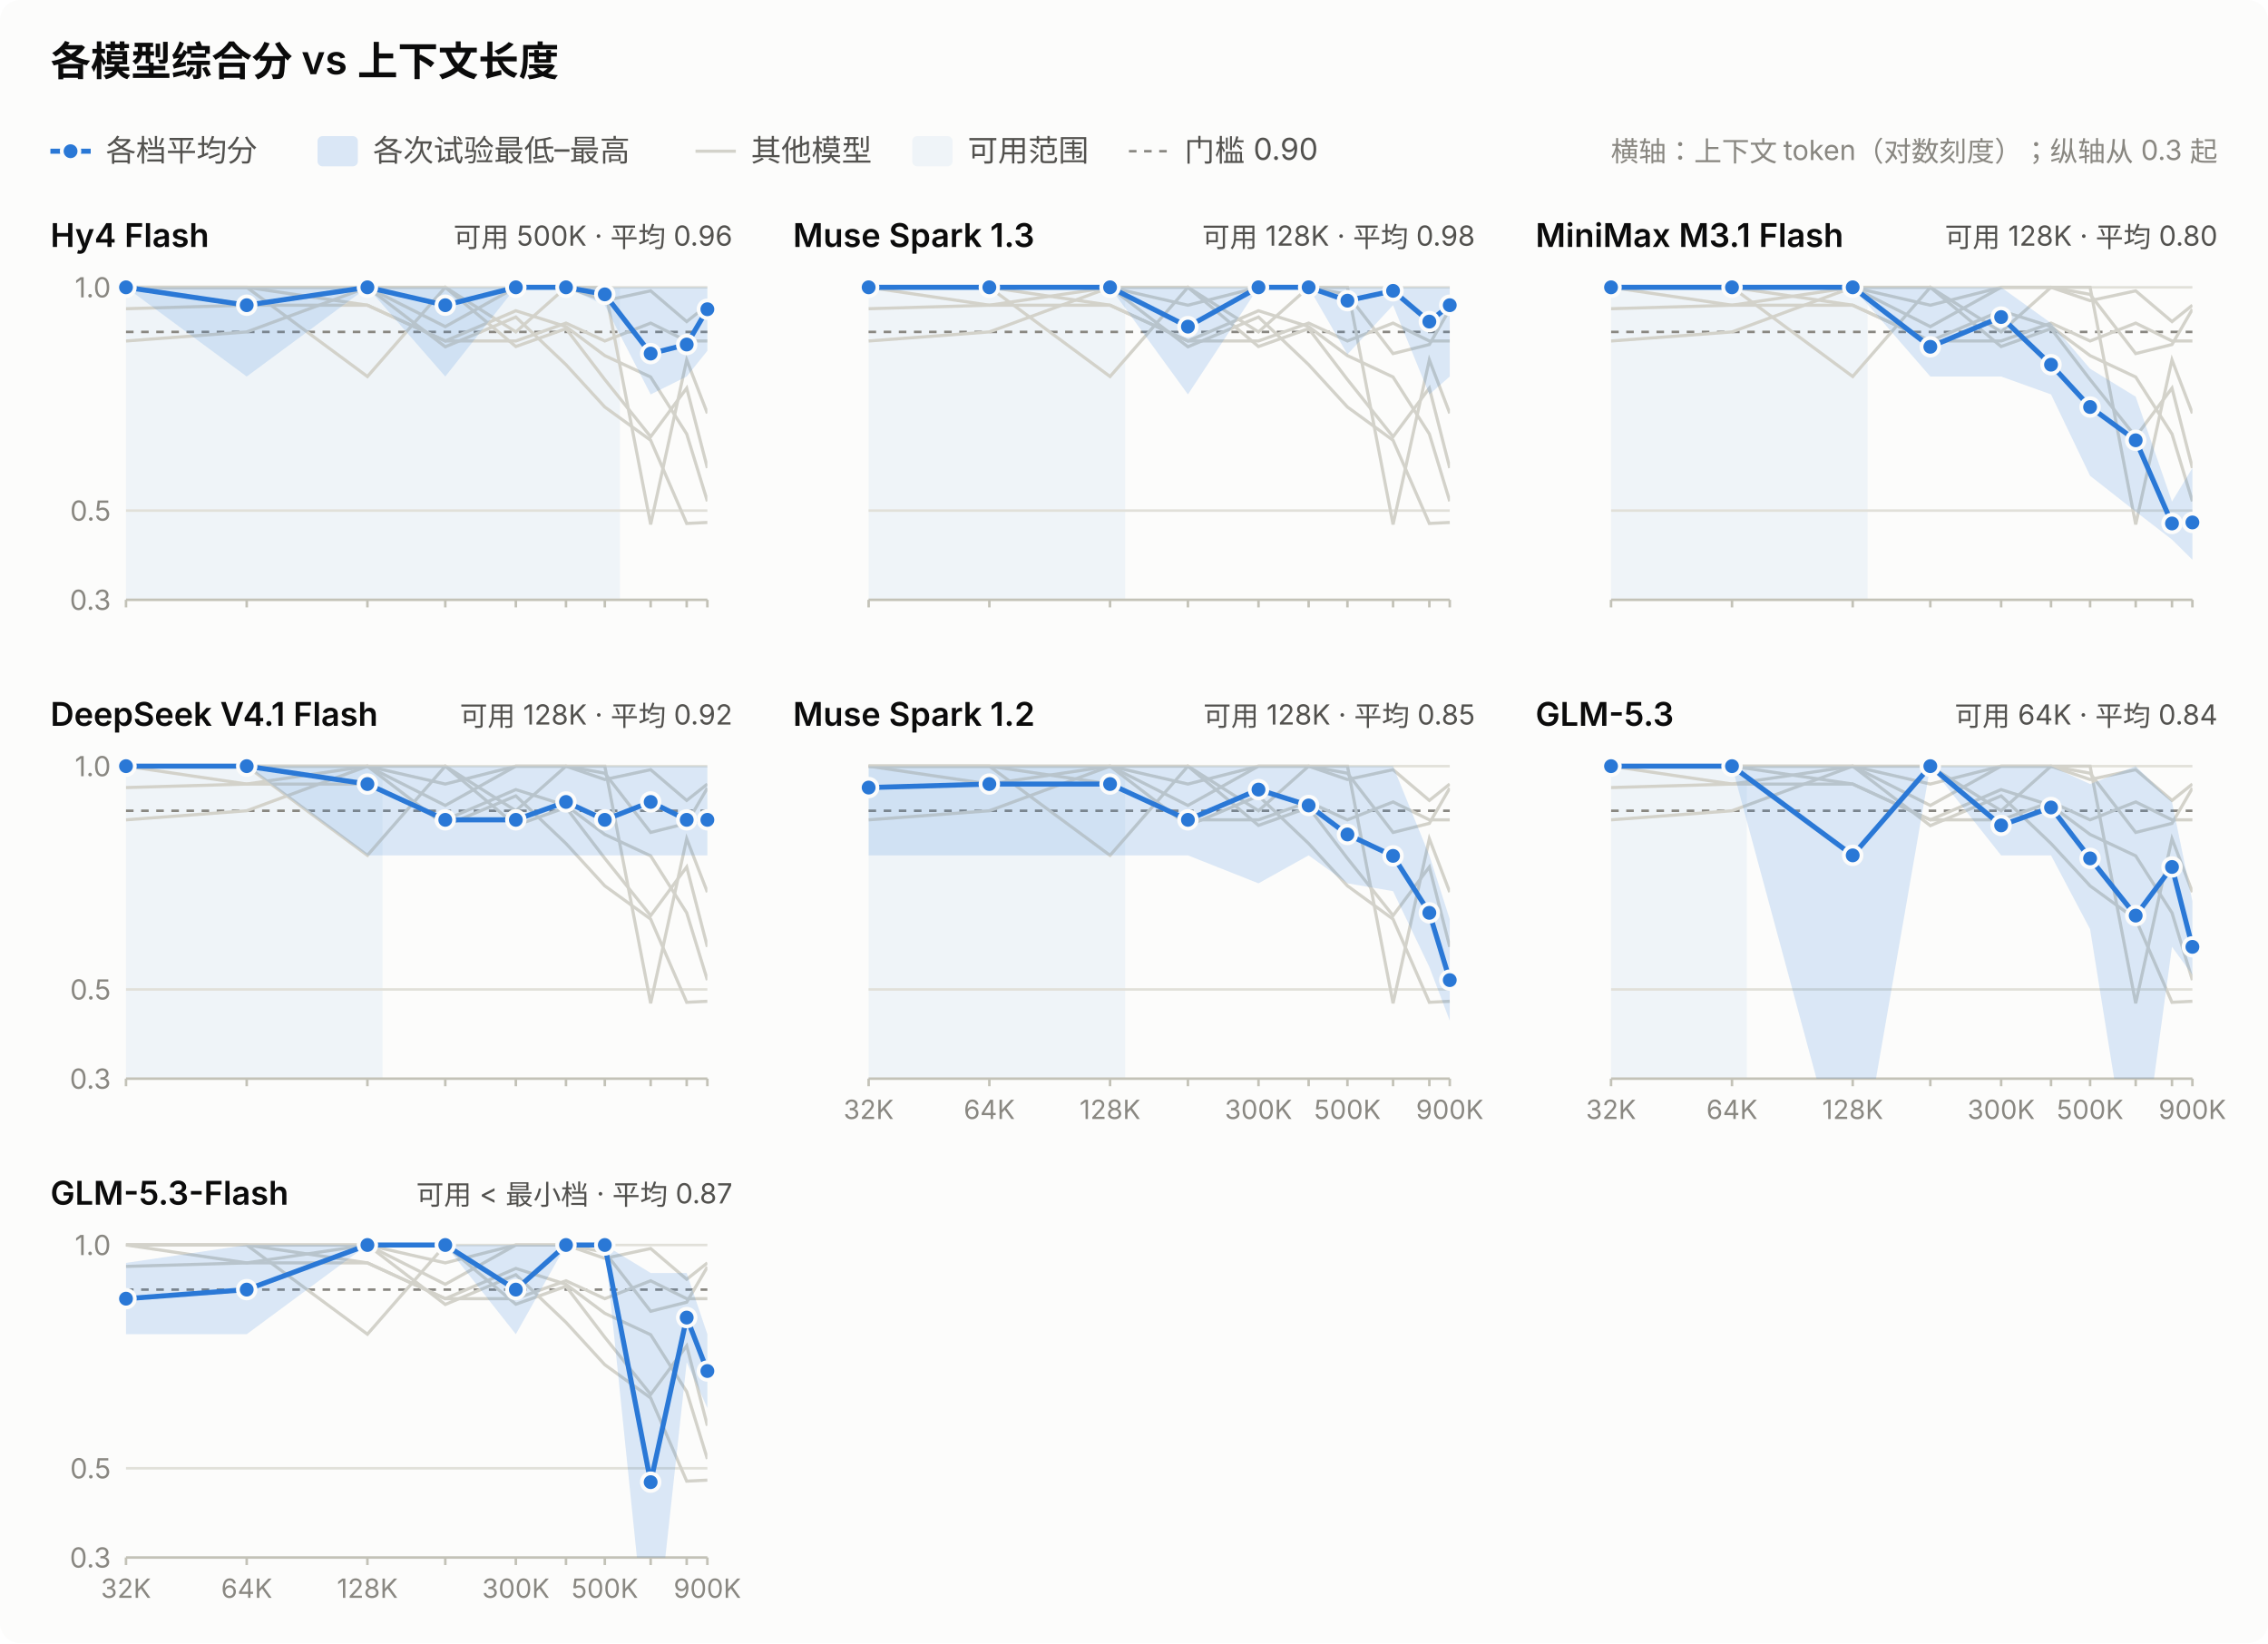
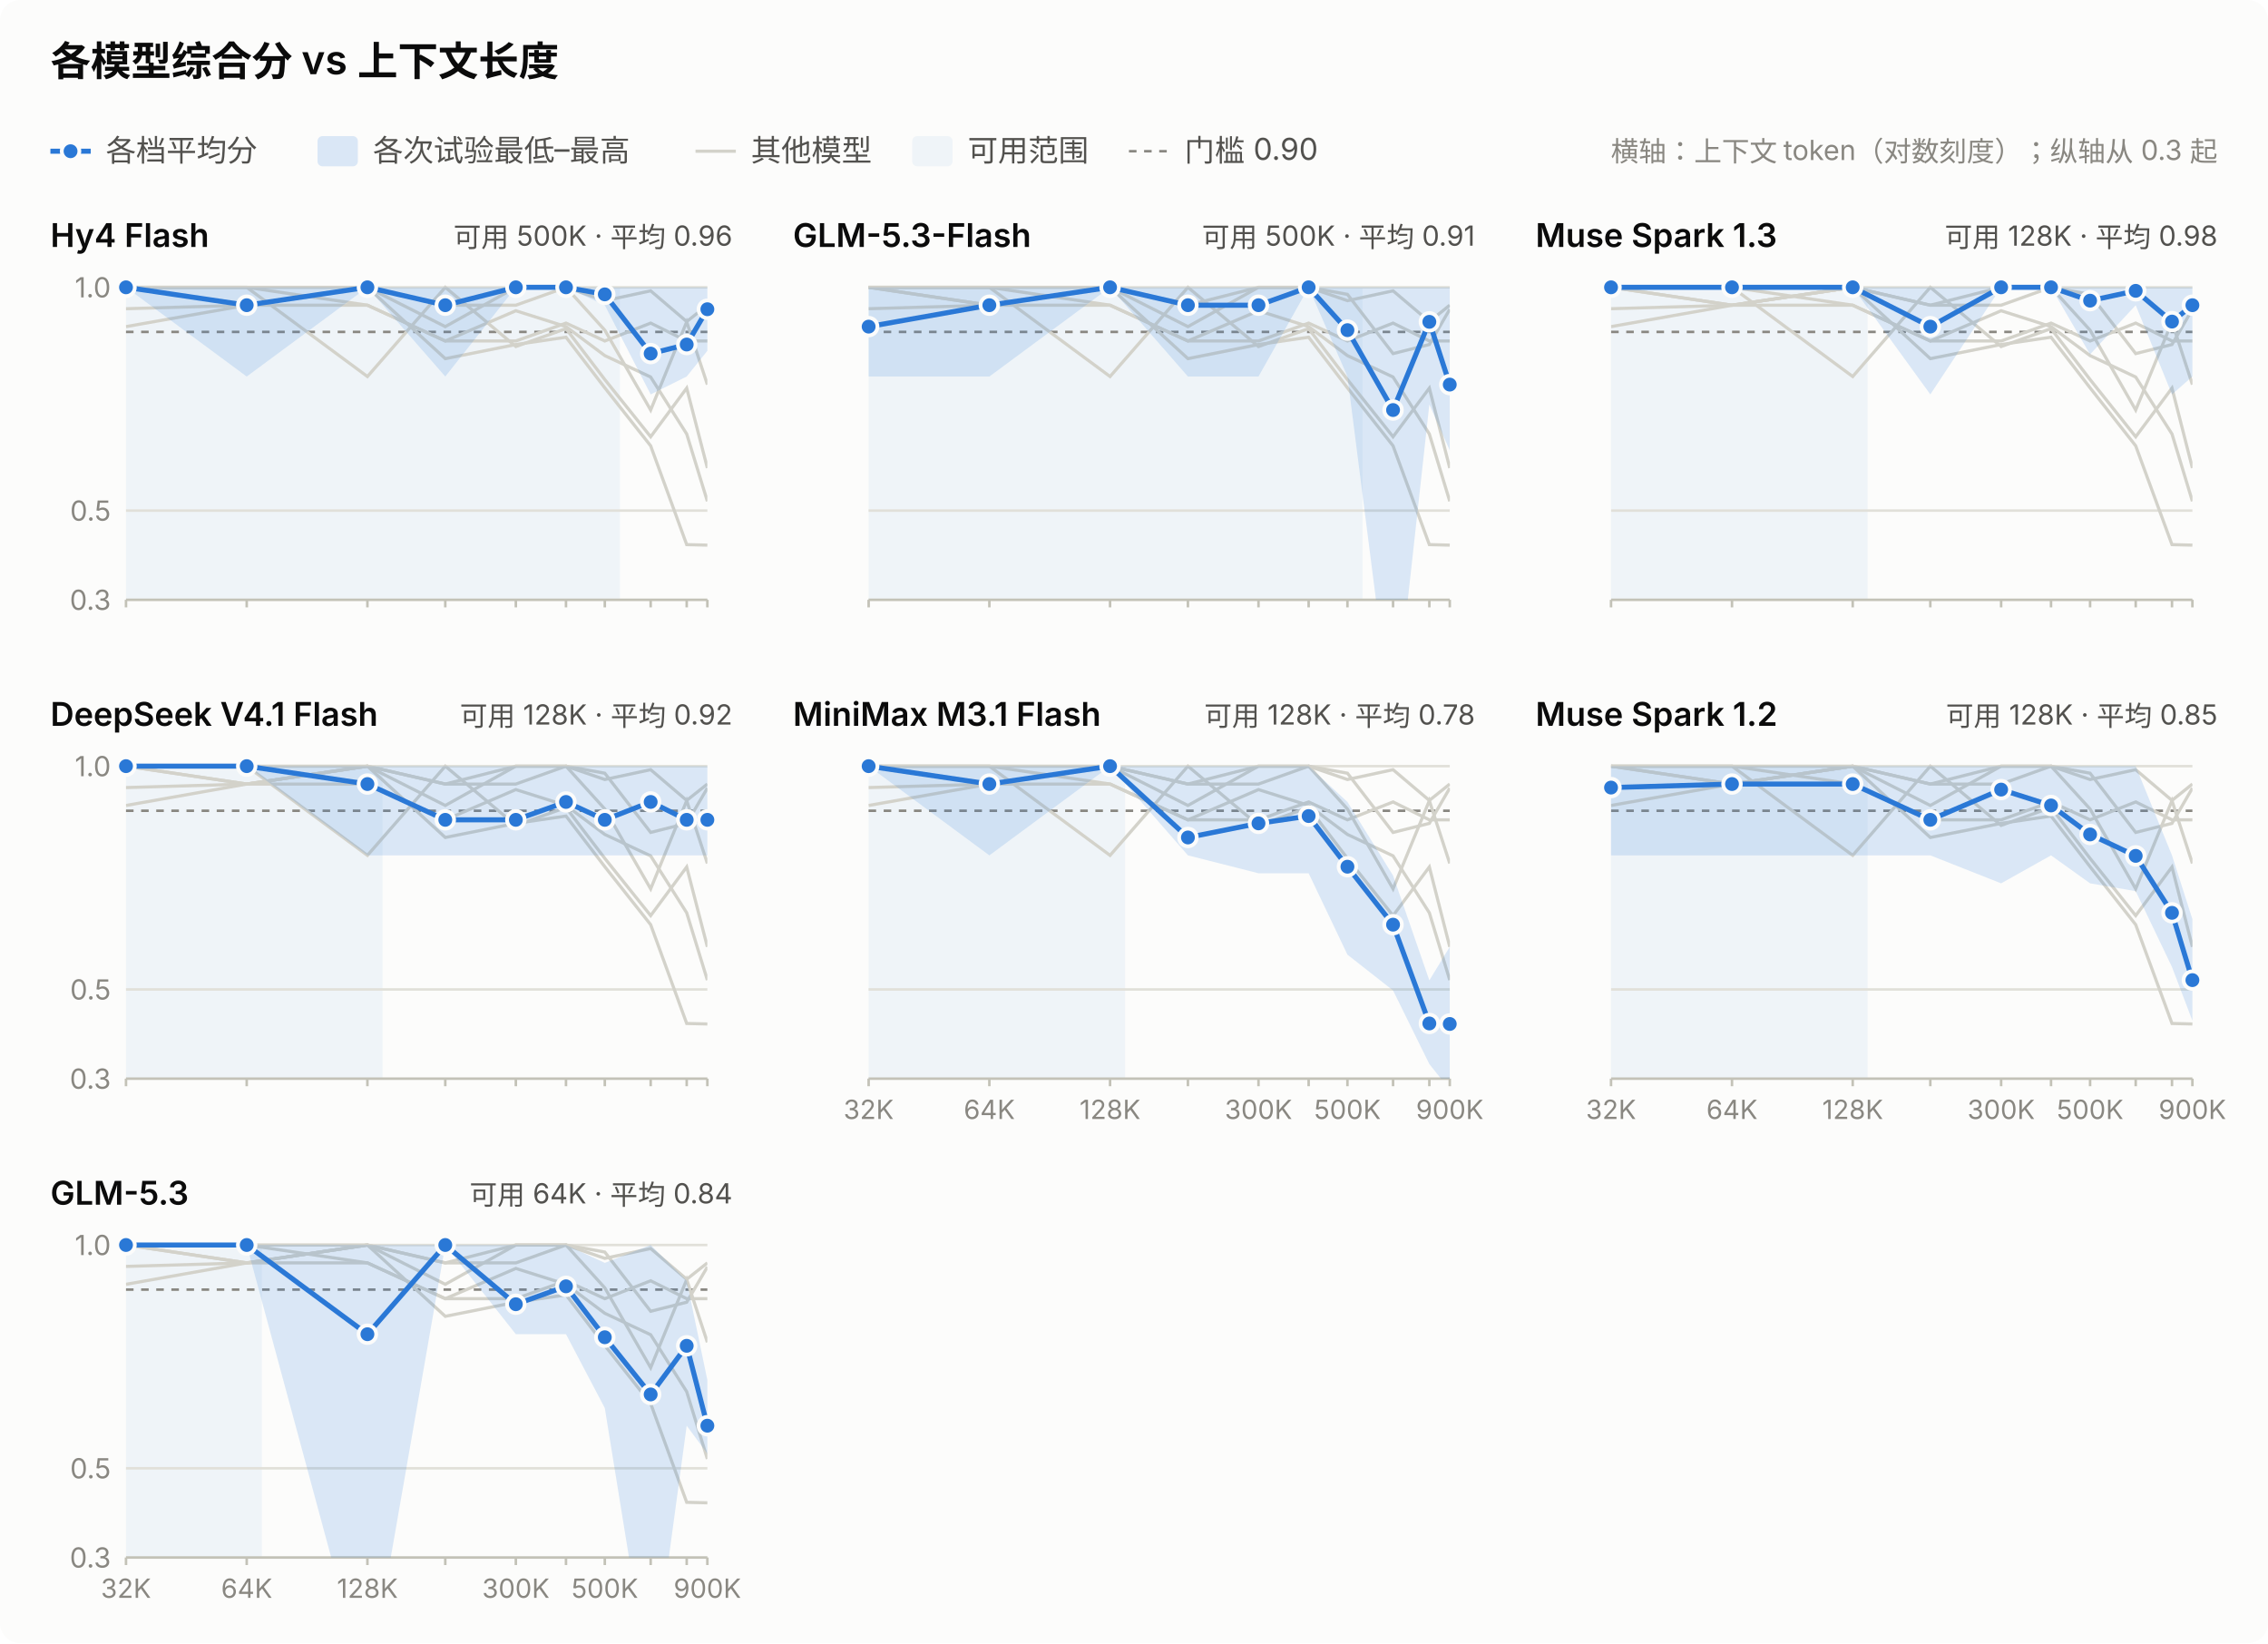
<svg xmlns="http://www.w3.org/2000/svg" viewBox="0 0 900 652" width="900" height="652" font-family="system-ui,-apple-system,'Segoe UI','PingFang SC','Microsoft YaHei',sans-serif">
  <style>.bg{fill:#fcfcfb}.grid{stroke:#e1e0d9;stroke-width:1}.axis{stroke:#c3c2b7;stroke-width:1}.ctx{stroke:#d3d2ca;stroke-width:1.25;fill:none}.acc{stroke:#2a78d6}.accf{fill:#2a78d6}.band{fill:#2a78d6;fill-opacity:.16}.zone{fill:#2a78d6;fill-opacity:.06}.thr{stroke:#898781;stroke-width:1;stroke-dasharray:3 3}.ring{stroke:#fcfcfb}.t1{fill:#0b0b0b}.t2{fill:#52514e}.t3{fill:#898781}@media (prefers-color-scheme:dark){.bg{fill:#1a1a19}.grid{stroke:#2c2c2a}.axis{stroke:#383835}.ctx{stroke:#45453f}.acc{stroke:#3987e5}.accf{fill:#3987e5}.band{fill:#3987e5;fill-opacity:.22}.zone{fill:#3987e5;fill-opacity:.09}.ring{stroke:#1a1a19}.t1{fill:#f0efec}.t2{fill:#c3c2b7}}</style>
  <rect class="bg" width="900" height="652" rx="8" />
  <text class="t1" x="20" y="30" font-size="16" font-weight="600">各模型综合分 vs 上下文长度</text>
  <line class="acc" x1="20" y1="60" x2="36" y2="60" stroke-width="2" />
  <circle class="accf ring" cx="28" cy="60" r="3.5" stroke-width="1.5" />
  <text class="t2" x="42" y="64" font-size="12">各档平均分</text>
  <rect class="band" x="126" y="54" width="16" height="12" rx="2" />
  <text class="t2" x="148" y="64" font-size="12">各次试验最低–最高</text>
  <line class="ctx" x1="276" y1="60" x2="292" y2="60" />
  <text class="t2" x="298" y="64" font-size="12">其他模型</text>
  <rect class="zone" x="362" y="54" width="16" height="12" rx="2" />
  <text class="t2" x="384" y="64" font-size="12">可用范围</text>
  <line class="thr" x1="448" y1="60" x2="464" y2="60" />
  <text class="t2" x="470" y="64" font-size="12">门槛 0.90</text>
  <text class="t3" x="880" y="64" font-size="11" text-anchor="end">横轴：上下文 token（对数刻度）；纵轴从 0.3 起</text>
  <clipPath id="cp0">
    <rect x="50.0" y="109.0" width="230.7" height="129" />
  </clipPath>
  <text class="t1" x="20.0" y="98" font-size="13" font-weight="600">Hy4 Flash</text>
  <text class="t2" x="290.667" y="98" font-size="11" text-anchor="end">可用 500K · 平均 0.96</text>
  <rect class="zone" x="50.0" y="114.0" width="196.0" height="124" />
  <line class="axis" x1="50.0" y1="238.0" x2="280.7" y2="238.0" />
  <text class="t3" x="44.0" y="242.0" font-size="11" text-anchor="end">0.3</text>
  <line class="grid" x1="50.0" y1="202.6" x2="280.7" y2="202.6" />
  <text class="t3" x="44.0" y="206.6" font-size="11" text-anchor="end">0.5</text>
  <line class="grid" x1="50.0" y1="114.0" x2="280.7" y2="114.0" />
  <text class="t3" x="44.0" y="118.0" font-size="11" text-anchor="end">1.0</text>
  <line class="thr" x1="50.0" y1="131.7" x2="280.7" y2="131.7" />
  <line class="axis" x1="50.0" y1="238.0" x2="50.0" y2="241.0" />
  <line class="axis" x1="97.9" y1="238.0" x2="97.9" y2="241.0" />
  <line class="axis" x1="145.8" y1="238.0" x2="145.8" y2="241.0" />
  <line class="axis" x1="176.7" y1="238.0" x2="176.7" y2="241.0" />
  <line class="axis" x1="204.7" y1="238.0" x2="204.7" y2="241.0" />
  <line class="axis" x1="224.6" y1="238.0" x2="224.6" y2="241.0" />
  <line class="axis" x1="240.0" y1="238.0" x2="240.0" y2="241.0" />
  <line class="axis" x1="258.2" y1="238.0" x2="258.2" y2="241.0" />
  <line class="axis" x1="272.5" y1="238.0" x2="272.5" y2="241.0" />
  <line class="axis" x1="280.7" y1="238.0" x2="280.7" y2="241.0" />
+   <polyline class="ctx" clip-path="url(#cp0)" points="50.0,129.6 97.9,121.1 145.8,114.0 176.7,121.1 204.7,121.1 224.6,114.0 240.0,131.0 258.2,162.7 272.5,127.7 280.7,152.6" />
  <polyline class="ctx" clip-path="url(#cp0)" points="50.0,114.0 97.9,114.0 145.8,114.0 176.7,129.6 204.7,114.0 224.6,114.0 240.0,119.3 258.2,115.4 272.5,127.6 280.7,121.1" />
-   <polyline class="ctx" clip-path="url(#cp0)" points="50.0,114.0 97.9,114.0 145.8,114.0 176.7,137.6 204.7,125.8 224.6,144.7 240.0,161.5 258.2,174.7 272.5,207.7 280.7,207.3" />
  <polyline class="ctx" clip-path="url(#cp0)" points="50.0,114.0 97.9,114.0 145.8,121.1 176.7,135.3 204.7,135.3 224.6,128.2 240.0,135.3 258.2,128.2 272.5,135.3 280.7,135.3" />
+   <polyline class="ctx" clip-path="url(#cp0)" points="50.0,114.0 97.9,121.1 145.8,114.0 176.7,142.3 204.7,136.7 224.6,133.8 240.0,153.9 258.2,176.9 272.5,216.1 280.7,216.3" />
  <polyline class="ctx" clip-path="url(#cp0)" points="50.0,122.5 97.9,121.1 145.8,121.1 176.7,135.3 204.7,123.3 224.6,129.6 240.0,141.1 258.2,149.6 272.5,172.2 280.7,198.9" />
  <polyline class="ctx" clip-path="url(#cp0)" points="50.0,114.0 97.9,114.0 145.8,149.4 176.7,114.0 204.7,137.5 224.6,130.4 240.0,150.6 258.2,173.3 272.5,154.0 280.7,185.7" />
-   <polyline class="ctx" clip-path="url(#cp0)" points="50.0,135.3 97.9,131.7 145.8,114.0 176.7,114.0 204.7,131.7 224.6,114.0 240.0,114.0 258.2,208.1 272.5,142.8 280.7,164.0" />
  <polygon class="band" clip-path="url(#cp0)" points="50.0,114.0 97.9,114.0 145.8,114.0 176.7,114.0 204.7,114.0 224.6,114.0 240.0,114.0 258.2,114.0 272.5,114.0 280.7,114.0 280.7,139.2 272.5,149.4 258.2,156.5 240.0,121.1 224.6,114.0 204.7,114.0 176.7,149.4 145.8,114.0 97.9,149.4 50.0,114.0" />
  <polyline class="acc" fill="none" stroke-width="2" stroke-linejoin="round" points="50.0,114.0 97.9,121.1 145.8,114.0 176.7,121.1 204.7,114.0 224.6,114.0 240.0,116.8 258.2,140.3 272.5,136.7 280.7,122.7" />
  <circle class="accf ring" cx="50.0" cy="114.0" r="3.5" stroke-width="1.5" />
  <circle class="accf ring" cx="97.9" cy="121.1" r="3.5" stroke-width="1.5" />
  <circle class="accf ring" cx="145.8" cy="114.0" r="3.5" stroke-width="1.5" />
  <circle class="accf ring" cx="176.7" cy="121.1" r="3.5" stroke-width="1.5" />
  <circle class="accf ring" cx="204.7" cy="114.0" r="3.5" stroke-width="1.5" />
  <circle class="accf ring" cx="224.6" cy="114.0" r="3.5" stroke-width="1.5" />
  <circle class="accf ring" cx="240.0" cy="116.8" r="3.5" stroke-width="1.5" />
  <circle class="accf ring" cx="258.2" cy="140.3" r="3.5" stroke-width="1.5" />
  <circle class="accf ring" cx="272.5" cy="136.7" r="3.5" stroke-width="1.5" />
  <circle class="accf ring" cx="280.7" cy="122.7" r="3.5" stroke-width="1.5" />
  <clipPath id="cp1">
    <rect x="344.667" y="109.0" width="230.7" height="129" />
  </clipPath>
-   <text class="t1" x="314.667" y="98" font-size="13" font-weight="600">Muse Spark 1.3</text>
-   <text class="t2" x="585.333" y="98" font-size="11" text-anchor="end">可用 128K · 平均 0.98</text>
-   <rect class="zone" x="344.7" y="114.0" width="101.8" height="124" />
+   <text class="t1" x="314.667" y="98" font-size="13" font-weight="600">GLM-5.3-Flash</text>
+   <text class="t2" x="585.333" y="98" font-size="11" text-anchor="end">可用 500K · 平均 0.91</text>
+   <rect class="zone" x="344.7" y="114.0" width="196.0" height="124" />
  <line class="axis" x1="344.667" y1="238.0" x2="575.3" y2="238.0" />
  <line class="grid" x1="344.667" y1="202.6" x2="575.3" y2="202.6" />
  <line class="grid" x1="344.667" y1="114.0" x2="575.3" y2="114.0" />
  <line class="thr" x1="344.667" y1="131.7" x2="575.3" y2="131.7" />
  <line class="axis" x1="344.7" y1="238.0" x2="344.7" y2="241.0" />
  <line class="axis" x1="392.6" y1="238.0" x2="392.6" y2="241.0" />
  <line class="axis" x1="440.5" y1="238.0" x2="440.5" y2="241.0" />
  <line class="axis" x1="471.4" y1="238.0" x2="471.4" y2="241.0" />
  <line class="axis" x1="499.4" y1="238.0" x2="499.4" y2="241.0" />
  <line class="axis" x1="519.3" y1="238.0" x2="519.3" y2="241.0" />
  <line class="axis" x1="534.7" y1="238.0" x2="534.7" y2="241.0" />
  <line class="axis" x1="552.8" y1="238.0" x2="552.8" y2="241.0" />
  <line class="axis" x1="567.2" y1="238.0" x2="567.2" y2="241.0" />
  <line class="axis" x1="575.3" y1="238.0" x2="575.3" y2="241.0" />
  <polyline class="ctx" clip-path="url(#cp1)" points="344.7,114.0 392.6,121.1 440.5,114.0 471.4,121.1 499.4,114.0 519.3,114.0 534.7,116.8 552.8,140.3 567.2,136.7 575.3,122.7" />
-   <polyline class="ctx" clip-path="url(#cp1)" points="344.7,114.0 392.6,114.0 440.5,114.0 471.4,137.6 499.4,125.8 519.3,144.7 534.7,161.5 552.8,174.7 567.2,207.7 575.3,207.3" />
+   <polyline class="ctx" clip-path="url(#cp1)" points="344.7,114.0 392.6,114.0 440.5,114.0 471.4,129.6 499.4,114.0 519.3,114.0 534.7,119.3 552.8,115.4 567.2,127.6 575.3,121.1" />
  <polyline class="ctx" clip-path="url(#cp1)" points="344.7,114.0 392.6,114.0 440.5,121.1 471.4,135.3 499.4,135.3 519.3,128.2 534.7,135.3 552.8,128.2 567.2,135.3 575.3,135.3" />
+   <polyline class="ctx" clip-path="url(#cp1)" points="344.7,114.0 392.6,121.1 440.5,114.0 471.4,142.3 499.4,136.7 519.3,133.8 534.7,153.9 552.8,176.9 567.2,216.1 575.3,216.3" />
  <polyline class="ctx" clip-path="url(#cp1)" points="344.7,122.5 392.6,121.1 440.5,121.1 471.4,135.3 499.4,123.3 519.3,129.6 534.7,141.1 552.8,149.6 567.2,172.2 575.3,198.9" />
  <polyline class="ctx" clip-path="url(#cp1)" points="344.7,114.0 392.6,114.0 440.5,149.4 471.4,114.0 499.4,137.5 519.3,130.4 534.7,150.6 552.8,173.3 567.2,154.0 575.3,185.7" />
-   <polyline class="ctx" clip-path="url(#cp1)" points="344.7,135.3 392.6,131.7 440.5,114.0 471.4,114.0 499.4,131.7 519.3,114.0 534.7,114.0 552.8,208.1 567.2,142.8 575.3,164.0" />
-   <polygon class="band" clip-path="url(#cp1)" points="344.7,114.0 392.6,114.0 440.5,114.0 471.4,114.0 499.4,114.0 519.3,114.0 534.7,114.0 552.8,114.0 567.2,114.0 575.3,114.0 575.3,149.4 567.2,156.5 552.8,121.1 534.7,140.6 519.3,114.0 499.4,114.0 471.4,156.5 440.5,114.0 392.6,114.0 344.7,114.0" />
-   <polyline class="acc" fill="none" stroke-width="2" stroke-linejoin="round" points="344.7,114.0 392.6,114.0 440.5,114.0 471.4,129.6 499.4,114.0 519.3,114.0 534.7,119.3 552.8,115.4 567.2,127.6 575.3,121.1" />
-   <circle class="accf ring" cx="344.7" cy="114.0" r="3.5" stroke-width="1.5" />
-   <circle class="accf ring" cx="392.6" cy="114.0" r="3.5" stroke-width="1.5" />
+   <polygon class="band" clip-path="url(#cp1)" points="344.7,114.0 392.6,114.0 440.5,114.0 471.4,114.0 499.4,114.0 519.3,114.0 534.7,114.0 552.8,114.0 567.2,114.0 575.3,114.0 575.3,178.7 567.2,160.5 552.8,291.1 534.7,149.4 519.3,114.0 499.4,149.4 471.4,149.4 440.5,114.0 392.6,149.4 344.7,149.4" />
+   <polyline class="acc" fill="none" stroke-width="2" stroke-linejoin="round" points="344.7,129.6 392.6,121.1 440.5,114.0 471.4,121.1 499.4,121.1 519.3,114.0 534.7,131.0 552.8,162.7 567.2,127.7 575.3,152.6" />
+   <circle class="accf ring" cx="344.7" cy="129.6" r="3.5" stroke-width="1.5" />
+   <circle class="accf ring" cx="392.6" cy="121.1" r="3.5" stroke-width="1.5" />
  <circle class="accf ring" cx="440.5" cy="114.0" r="3.5" stroke-width="1.5" />
-   <circle class="accf ring" cx="471.4" cy="129.6" r="3.5" stroke-width="1.5" />
-   <circle class="accf ring" cx="499.4" cy="114.0" r="3.5" stroke-width="1.5" />
+   <circle class="accf ring" cx="471.4" cy="121.1" r="3.5" stroke-width="1.5" />
+   <circle class="accf ring" cx="499.4" cy="121.1" r="3.5" stroke-width="1.5" />
  <circle class="accf ring" cx="519.3" cy="114.0" r="3.5" stroke-width="1.5" />
-   <circle class="accf ring" cx="534.7" cy="119.3" r="3.5" stroke-width="1.5" />
-   <circle class="accf ring" cx="552.8" cy="115.4" r="3.5" stroke-width="1.5" />
-   <circle class="accf ring" cx="567.2" cy="127.6" r="3.5" stroke-width="1.5" />
-   <circle class="accf ring" cx="575.3" cy="121.1" r="3.5" stroke-width="1.5" />
+   <circle class="accf ring" cx="534.7" cy="131.0" r="3.5" stroke-width="1.5" />
+   <circle class="accf ring" cx="552.8" cy="162.7" r="3.5" stroke-width="1.5" />
+   <circle class="accf ring" cx="567.2" cy="127.7" r="3.5" stroke-width="1.5" />
+   <circle class="accf ring" cx="575.3" cy="152.6" r="3.5" stroke-width="1.5" />
  <clipPath id="cp2">
    <rect x="639.333" y="109.0" width="230.7" height="129" />
  </clipPath>
-   <text class="t1" x="609.333" y="98" font-size="13" font-weight="600">MiniMax M3.1 Flash</text>
-   <text class="t2" x="880.0" y="98" font-size="11" text-anchor="end">可用 128K · 平均 0.80</text>
+   <text class="t1" x="609.333" y="98" font-size="13" font-weight="600">Muse Spark 1.3</text>
+   <text class="t2" x="880.0" y="98" font-size="11" text-anchor="end">可用 128K · 平均 0.98</text>
  <rect class="zone" x="639.3" y="114.0" width="101.8" height="124" />
  <line class="axis" x1="639.333" y1="238.0" x2="870.0" y2="238.0" />
  <line class="grid" x1="639.333" y1="202.6" x2="870.0" y2="202.6" />
  <line class="grid" x1="639.333" y1="114.0" x2="870.0" y2="114.0" />
  <line class="thr" x1="639.333" y1="131.7" x2="870.0" y2="131.7" />
  <line class="axis" x1="639.3" y1="238.0" x2="639.3" y2="241.0" />
  <line class="axis" x1="687.3" y1="238.0" x2="687.3" y2="241.0" />
  <line class="axis" x1="735.2" y1="238.0" x2="735.2" y2="241.0" />
  <line class="axis" x1="766.0" y1="238.0" x2="766.0" y2="241.0" />
  <line class="axis" x1="794.1" y1="238.0" x2="794.1" y2="241.0" />
  <line class="axis" x1="813.9" y1="238.0" x2="813.9" y2="241.0" />
  <line class="axis" x1="829.4" y1="238.0" x2="829.4" y2="241.0" />
  <line class="axis" x1="847.5" y1="238.0" x2="847.5" y2="241.0" />
  <line class="axis" x1="861.9" y1="238.0" x2="861.9" y2="241.0" />
  <line class="axis" x1="870.0" y1="238.0" x2="870.0" y2="241.0" />
  <polyline class="ctx" clip-path="url(#cp2)" points="639.3,114.0 687.3,121.1 735.2,114.0 766.0,121.1 794.1,114.0 813.9,114.0 829.4,116.8 847.5,140.3 861.9,136.7 870.0,122.7" />
-   <polyline class="ctx" clip-path="url(#cp2)" points="639.3,114.0 687.3,114.0 735.2,114.0 766.0,129.6 794.1,114.0 813.9,114.0 829.4,119.3 847.5,115.4 861.9,127.6 870.0,121.1" />
+   <polyline class="ctx" clip-path="url(#cp2)" points="639.3,129.6 687.3,121.1 735.2,114.0 766.0,121.1 794.1,121.1 813.9,114.0 829.4,131.0 847.5,162.7 861.9,127.7 870.0,152.6" />
  <polyline class="ctx" clip-path="url(#cp2)" points="639.3,114.0 687.3,114.0 735.2,121.1 766.0,135.3 794.1,135.3 813.9,128.2 829.4,135.3 847.5,128.2 861.9,135.3 870.0,135.3" />
+   <polyline class="ctx" clip-path="url(#cp2)" points="639.3,114.0 687.3,121.1 735.2,114.0 766.0,142.3 794.1,136.7 813.9,133.8 829.4,153.9 847.5,176.9 861.9,216.1 870.0,216.3" />
  <polyline class="ctx" clip-path="url(#cp2)" points="639.3,122.5 687.3,121.1 735.2,121.1 766.0,135.3 794.1,123.3 813.9,129.6 829.4,141.1 847.5,149.6 861.9,172.2 870.0,198.9" />
  <polyline class="ctx" clip-path="url(#cp2)" points="639.3,114.0 687.3,114.0 735.2,149.4 766.0,114.0 794.1,137.5 813.9,130.4 829.4,150.6 847.5,173.3 861.9,154.0 870.0,185.7" />
-   <polyline class="ctx" clip-path="url(#cp2)" points="639.3,135.3 687.3,131.7 735.2,114.0 766.0,114.0 794.1,131.7 813.9,114.0 829.4,114.0 847.5,208.1 861.9,142.8 870.0,164.0" />
-   <polygon class="band" clip-path="url(#cp2)" points="639.3,114.0 687.3,114.0 735.2,114.0 766.0,114.0 794.1,114.0 813.9,128.2 829.4,146.3 847.5,157.4 861.9,199.0 870.0,185.7 870.0,222.1 861.9,214.1 847.5,203.0 829.4,188.8 813.9,156.5 794.1,149.4 766.0,149.4 735.2,114.0 687.3,114.0 639.3,114.0" />
-   <polyline class="acc" fill="none" stroke-width="2" stroke-linejoin="round" points="639.3,114.0 687.3,114.0 735.2,114.0 766.0,137.6 794.1,125.8 813.9,144.7 829.4,161.5 847.5,174.7 861.9,207.7 870.0,207.3" />
+   <polygon class="band" clip-path="url(#cp2)" points="639.3,114.0 687.3,114.0 735.2,114.0 766.0,114.0 794.1,114.0 813.9,114.0 829.4,114.0 847.5,114.0 861.9,114.0 870.0,114.0 870.0,149.4 861.9,156.5 847.5,121.1 829.4,140.6 813.9,114.0 794.1,114.0 766.0,156.5 735.2,114.0 687.3,114.0 639.3,114.0" />
+   <polyline class="acc" fill="none" stroke-width="2" stroke-linejoin="round" points="639.3,114.0 687.3,114.0 735.2,114.0 766.0,129.6 794.1,114.0 813.9,114.0 829.4,119.3 847.5,115.4 861.9,127.6 870.0,121.1" />
  <circle class="accf ring" cx="639.3" cy="114.0" r="3.5" stroke-width="1.5" />
  <circle class="accf ring" cx="687.3" cy="114.0" r="3.5" stroke-width="1.5" />
  <circle class="accf ring" cx="735.2" cy="114.0" r="3.5" stroke-width="1.5" />
-   <circle class="accf ring" cx="766.0" cy="137.6" r="3.5" stroke-width="1.5" />
-   <circle class="accf ring" cx="794.1" cy="125.8" r="3.5" stroke-width="1.5" />
-   <circle class="accf ring" cx="813.9" cy="144.7" r="3.5" stroke-width="1.5" />
-   <circle class="accf ring" cx="829.4" cy="161.5" r="3.5" stroke-width="1.5" />
-   <circle class="accf ring" cx="847.5" cy="174.7" r="3.5" stroke-width="1.5" />
-   <circle class="accf ring" cx="861.9" cy="207.7" r="3.5" stroke-width="1.5" />
-   <circle class="accf ring" cx="870.0" cy="207.3" r="3.5" stroke-width="1.5" />
+   <circle class="accf ring" cx="766.0" cy="129.6" r="3.5" stroke-width="1.5" />
+   <circle class="accf ring" cx="794.1" cy="114.0" r="3.5" stroke-width="1.5" />
+   <circle class="accf ring" cx="813.9" cy="114.0" r="3.5" stroke-width="1.5" />
+   <circle class="accf ring" cx="829.4" cy="119.3" r="3.5" stroke-width="1.5" />
+   <circle class="accf ring" cx="847.5" cy="115.4" r="3.5" stroke-width="1.5" />
+   <circle class="accf ring" cx="861.9" cy="127.6" r="3.5" stroke-width="1.5" />
+   <circle class="accf ring" cx="870.0" cy="121.1" r="3.5" stroke-width="1.5" />
  <clipPath id="cp3">
    <rect x="50.0" y="299.0" width="230.7" height="129" />
  </clipPath>
  <text class="t1" x="20.0" y="288" font-size="13" font-weight="600">DeepSeek V4.1 Flash</text>
  <text class="t2" x="290.667" y="288" font-size="11" text-anchor="end">可用 128K · 平均 0.92</text>
  <rect class="zone" x="50.0" y="304.0" width="101.8" height="124" />
  <line class="axis" x1="50.0" y1="428.0" x2="280.7" y2="428.0" />
  <text class="t3" x="44.0" y="432.0" font-size="11" text-anchor="end">0.3</text>
  <line class="grid" x1="50.0" y1="392.6" x2="280.7" y2="392.6" />
  <text class="t3" x="44.0" y="396.6" font-size="11" text-anchor="end">0.5</text>
  <line class="grid" x1="50.0" y1="304.0" x2="280.7" y2="304.0" />
  <text class="t3" x="44.0" y="308.0" font-size="11" text-anchor="end">1.0</text>
  <line class="thr" x1="50.0" y1="321.7" x2="280.7" y2="321.7" />
  <line class="axis" x1="50.0" y1="428.0" x2="50.0" y2="431.0" />
  <line class="axis" x1="97.9" y1="428.0" x2="97.9" y2="431.0" />
  <line class="axis" x1="145.8" y1="428.0" x2="145.8" y2="431.0" />
  <line class="axis" x1="176.7" y1="428.0" x2="176.7" y2="431.0" />
  <line class="axis" x1="204.7" y1="428.0" x2="204.7" y2="431.0" />
  <line class="axis" x1="224.6" y1="428.0" x2="224.6" y2="431.0" />
  <line class="axis" x1="240.0" y1="428.0" x2="240.0" y2="431.0" />
  <line class="axis" x1="258.2" y1="428.0" x2="258.2" y2="431.0" />
  <line class="axis" x1="272.5" y1="428.0" x2="272.5" y2="431.0" />
  <line class="axis" x1="280.7" y1="428.0" x2="280.7" y2="431.0" />
  <polyline class="ctx" clip-path="url(#cp3)" points="50.0,304.0 97.9,311.1 145.8,304.0 176.7,311.1 204.7,304.0 224.6,304.0 240.0,306.8 258.2,330.3 272.5,326.7 280.7,312.7" />
+   <polyline class="ctx" clip-path="url(#cp3)" points="50.0,319.6 97.9,311.1 145.8,304.0 176.7,311.1 204.7,311.1 224.6,304.0 240.0,321.0 258.2,352.7 272.5,317.7 280.7,342.6" />
  <polyline class="ctx" clip-path="url(#cp3)" points="50.0,304.0 97.9,304.0 145.8,304.0 176.7,319.6 204.7,304.0 224.6,304.0 240.0,309.3 258.2,305.4 272.5,317.6 280.7,311.1" />
-   <polyline class="ctx" clip-path="url(#cp3)" points="50.0,304.0 97.9,304.0 145.8,304.0 176.7,327.6 204.7,315.8 224.6,334.7 240.0,351.5 258.2,364.7 272.5,397.7 280.7,397.3" />
+   <polyline class="ctx" clip-path="url(#cp3)" points="50.0,304.0 97.9,311.1 145.8,304.0 176.7,332.3 204.7,326.7 224.6,323.8 240.0,343.9 258.2,366.9 272.5,406.1 280.7,406.3" />
  <polyline class="ctx" clip-path="url(#cp3)" points="50.0,312.5 97.9,311.1 145.8,311.1 176.7,325.3 204.7,313.3 224.6,319.6 240.0,331.1 258.2,339.6 272.5,362.2 280.7,388.9" />
  <polyline class="ctx" clip-path="url(#cp3)" points="50.0,304.0 97.9,304.0 145.8,339.4 176.7,304.0 204.7,327.5 224.6,320.4 240.0,340.6 258.2,363.3 272.5,344.0 280.7,375.7" />
-   <polyline class="ctx" clip-path="url(#cp3)" points="50.0,325.3 97.9,321.7 145.8,304.0 176.7,304.0 204.7,321.7 224.6,304.0 240.0,304.0 258.2,398.1 272.5,332.8 280.7,354.0" />
  <polygon class="band" clip-path="url(#cp3)" points="50.0,304.0 97.9,304.0 145.8,304.0 176.7,304.0 204.7,304.0 224.6,304.0 240.0,304.0 258.2,304.0 272.5,304.0 280.7,304.0 280.7,339.4 272.5,339.4 258.2,339.4 240.0,339.4 224.6,339.4 204.7,339.4 176.7,339.4 145.8,339.4 97.9,304.0 50.0,304.0" />
  <polyline class="acc" fill="none" stroke-width="2" stroke-linejoin="round" points="50.0,304.0 97.9,304.0 145.8,311.1 176.7,325.3 204.7,325.3 224.6,318.2 240.0,325.3 258.2,318.2 272.5,325.3 280.7,325.3" />
  <circle class="accf ring" cx="50.0" cy="304.0" r="3.5" stroke-width="1.5" />
  <circle class="accf ring" cx="97.9" cy="304.0" r="3.5" stroke-width="1.5" />
  <circle class="accf ring" cx="145.8" cy="311.1" r="3.5" stroke-width="1.5" />
  <circle class="accf ring" cx="176.7" cy="325.3" r="3.5" stroke-width="1.5" />
  <circle class="accf ring" cx="204.7" cy="325.3" r="3.5" stroke-width="1.5" />
  <circle class="accf ring" cx="224.6" cy="318.2" r="3.5" stroke-width="1.5" />
  <circle class="accf ring" cx="240.0" cy="325.3" r="3.5" stroke-width="1.5" />
  <circle class="accf ring" cx="258.2" cy="318.2" r="3.5" stroke-width="1.5" />
  <circle class="accf ring" cx="272.5" cy="325.3" r="3.5" stroke-width="1.5" />
  <circle class="accf ring" cx="280.7" cy="325.3" r="3.5" stroke-width="1.5" />
  <clipPath id="cp4">
    <rect x="344.667" y="299.0" width="230.7" height="129" />
  </clipPath>
-   <text class="t1" x="314.667" y="288" font-size="13" font-weight="600">Muse Spark 1.2</text>
-   <text class="t2" x="585.333" y="288" font-size="11" text-anchor="end">可用 128K · 平均 0.85</text>
+   <text class="t1" x="314.667" y="288" font-size="13" font-weight="600">MiniMax M3.1 Flash</text>
+   <text class="t2" x="585.333" y="288" font-size="11" text-anchor="end">可用 128K · 平均 0.78</text>
  <rect class="zone" x="344.7" y="304.0" width="101.8" height="124" />
  <line class="axis" x1="344.667" y1="428.0" x2="575.3" y2="428.0" />
  <line class="grid" x1="344.667" y1="392.6" x2="575.3" y2="392.6" />
  <line class="grid" x1="344.667" y1="304.0" x2="575.3" y2="304.0" />
  <line class="thr" x1="344.667" y1="321.7" x2="575.3" y2="321.7" />
  <line class="axis" x1="344.7" y1="428.0" x2="344.7" y2="431.0" />
  <text class="t3" x="344.7" y="444.0" font-size="10.5" text-anchor="middle">32K</text>
  <line class="axis" x1="392.6" y1="428.0" x2="392.6" y2="431.0" />
  <text class="t3" x="392.6" y="444.0" font-size="10.5" text-anchor="middle">64K</text>
  <line class="axis" x1="440.5" y1="428.0" x2="440.5" y2="431.0" />
  <text class="t3" x="440.5" y="444.0" font-size="10.5" text-anchor="middle">128K</text>
  <line class="axis" x1="471.4" y1="428.0" x2="471.4" y2="431.0" />
  <line class="axis" x1="499.4" y1="428.0" x2="499.4" y2="431.0" />
  <text class="t3" x="499.4" y="444.0" font-size="10.5" text-anchor="middle">300K</text>
  <line class="axis" x1="519.3" y1="428.0" x2="519.3" y2="431.0" />
  <line class="axis" x1="534.7" y1="428.0" x2="534.7" y2="431.0" />
  <text class="t3" x="534.7" y="444.0" font-size="10.5" text-anchor="middle">500K</text>
  <line class="axis" x1="552.8" y1="428.0" x2="552.8" y2="431.0" />
  <line class="axis" x1="567.2" y1="428.0" x2="567.2" y2="431.0" />
  <line class="axis" x1="575.3" y1="428.0" x2="575.3" y2="431.0" />
  <text class="t3" x="575.3" y="444.0" font-size="10.5" text-anchor="middle">900K</text>
  <polyline class="ctx" clip-path="url(#cp4)" points="344.7,304.0 392.6,311.1 440.5,304.0 471.4,311.1 499.4,304.0 519.3,304.0 534.7,306.8 552.8,330.3 567.2,326.7 575.3,312.7" />
+   <polyline class="ctx" clip-path="url(#cp4)" points="344.7,319.6 392.6,311.1 440.5,304.0 471.4,311.1 499.4,311.1 519.3,304.0 534.7,321.0 552.8,352.7 567.2,317.7 575.3,342.6" />
  <polyline class="ctx" clip-path="url(#cp4)" points="344.7,304.0 392.6,304.0 440.5,304.0 471.4,319.6 499.4,304.0 519.3,304.0 534.7,309.3 552.8,305.4 567.2,317.6 575.3,311.1" />
-   <polyline class="ctx" clip-path="url(#cp4)" points="344.7,304.0 392.6,304.0 440.5,304.0 471.4,327.6 499.4,315.8 519.3,334.7 534.7,351.5 552.8,364.7 567.2,397.7 575.3,397.3" />
  <polyline class="ctx" clip-path="url(#cp4)" points="344.7,304.0 392.6,304.0 440.5,311.1 471.4,325.3 499.4,325.3 519.3,318.2 534.7,325.3 552.8,318.2 567.2,325.3 575.3,325.3" />
+   <polyline class="ctx" clip-path="url(#cp4)" points="344.7,312.5 392.6,311.1 440.5,311.1 471.4,325.3 499.4,313.3 519.3,319.6 534.7,331.1 552.8,339.6 567.2,362.2 575.3,388.9" />
  <polyline class="ctx" clip-path="url(#cp4)" points="344.7,304.0 392.6,304.0 440.5,339.4 471.4,304.0 499.4,327.5 519.3,320.4 534.7,340.6 552.8,363.3 567.2,344.0 575.3,375.7" />
-   <polyline class="ctx" clip-path="url(#cp4)" points="344.7,325.3 392.6,321.7 440.5,304.0 471.4,304.0 499.4,321.7 519.3,304.0 534.7,304.0 552.8,398.1 567.2,332.8 575.3,354.0" />
-   <polygon class="band" clip-path="url(#cp4)" points="344.7,304.0 392.6,304.0 440.5,304.0 471.4,304.0 499.4,304.0 519.3,304.0 534.7,304.0 552.8,304.0 567.2,339.4 575.3,364.7 575.3,405.0 567.2,383.7 552.8,353.6 534.7,350.5 519.3,339.4 499.4,350.5 471.4,339.4 440.5,339.4 392.6,339.4 344.7,339.4" />
-   <polyline class="acc" fill="none" stroke-width="2" stroke-linejoin="round" points="344.7,312.5 392.6,311.1 440.5,311.1 471.4,325.3 499.4,313.3 519.3,319.6 534.7,331.1 552.8,339.6 567.2,362.2 575.3,388.9" />
-   <circle class="accf ring" cx="344.7" cy="312.5" r="3.5" stroke-width="1.5" />
+   <polygon class="band" clip-path="url(#cp4)" points="344.7,304.0 392.6,304.0 440.5,304.0 471.4,304.0 499.4,304.0 519.3,304.0 534.7,318.2 552.8,347.4 567.2,389.0 575.3,375.7 575.3,432.4 567.2,422.2 552.8,393.0 534.7,378.8 519.3,346.5 499.4,346.5 471.4,339.4 440.5,304.0 392.6,339.4 344.7,304.0" />
+   <polyline class="acc" fill="none" stroke-width="2" stroke-linejoin="round" points="344.7,304.0 392.6,311.1 440.5,304.0 471.4,332.3 499.4,326.7 519.3,323.8 534.7,343.9 552.8,366.9 567.2,406.1 575.3,406.3" />
+   <circle class="accf ring" cx="344.7" cy="304.0" r="3.5" stroke-width="1.5" />
  <circle class="accf ring" cx="392.6" cy="311.1" r="3.5" stroke-width="1.5" />
-   <circle class="accf ring" cx="440.5" cy="311.1" r="3.5" stroke-width="1.5" />
-   <circle class="accf ring" cx="471.4" cy="325.3" r="3.5" stroke-width="1.5" />
-   <circle class="accf ring" cx="499.4" cy="313.3" r="3.5" stroke-width="1.5" />
-   <circle class="accf ring" cx="519.3" cy="319.6" r="3.5" stroke-width="1.5" />
-   <circle class="accf ring" cx="534.7" cy="331.1" r="3.5" stroke-width="1.5" />
-   <circle class="accf ring" cx="552.8" cy="339.6" r="3.5" stroke-width="1.5" />
-   <circle class="accf ring" cx="567.2" cy="362.2" r="3.5" stroke-width="1.5" />
-   <circle class="accf ring" cx="575.3" cy="388.9" r="3.5" stroke-width="1.5" />
+   <circle class="accf ring" cx="440.5" cy="304.0" r="3.5" stroke-width="1.5" />
+   <circle class="accf ring" cx="471.4" cy="332.3" r="3.5" stroke-width="1.5" />
+   <circle class="accf ring" cx="499.4" cy="326.7" r="3.5" stroke-width="1.5" />
+   <circle class="accf ring" cx="519.3" cy="323.8" r="3.5" stroke-width="1.5" />
+   <circle class="accf ring" cx="534.7" cy="343.9" r="3.5" stroke-width="1.5" />
+   <circle class="accf ring" cx="552.8" cy="366.9" r="3.5" stroke-width="1.5" />
+   <circle class="accf ring" cx="567.2" cy="406.1" r="3.5" stroke-width="1.5" />
+   <circle class="accf ring" cx="575.3" cy="406.3" r="3.5" stroke-width="1.5" />
  <clipPath id="cp5">
    <rect x="639.333" y="299.0" width="230.7" height="129" />
  </clipPath>
-   <text class="t1" x="609.333" y="288" font-size="13" font-weight="600">GLM-5.3</text>
-   <text class="t2" x="880.0" y="288" font-size="11" text-anchor="end">可用 64K · 平均 0.84</text>
-   <rect class="zone" x="639.3" y="304.0" width="53.9" height="124" />
+   <text class="t1" x="609.333" y="288" font-size="13" font-weight="600">Muse Spark 1.2</text>
+   <text class="t2" x="880.0" y="288" font-size="11" text-anchor="end">可用 128K · 平均 0.85</text>
+   <rect class="zone" x="639.3" y="304.0" width="101.8" height="124" />
  <line class="axis" x1="639.333" y1="428.0" x2="870.0" y2="428.0" />
  <line class="grid" x1="639.333" y1="392.6" x2="870.0" y2="392.6" />
  <line class="grid" x1="639.333" y1="304.0" x2="870.0" y2="304.0" />
  <line class="thr" x1="639.333" y1="321.7" x2="870.0" y2="321.7" />
  <line class="axis" x1="639.3" y1="428.0" x2="639.3" y2="431.0" />
  <text class="t3" x="639.3" y="444.0" font-size="10.5" text-anchor="middle">32K</text>
  <line class="axis" x1="687.3" y1="428.0" x2="687.3" y2="431.0" />
  <text class="t3" x="687.3" y="444.0" font-size="10.5" text-anchor="middle">64K</text>
  <line class="axis" x1="735.2" y1="428.0" x2="735.2" y2="431.0" />
  <text class="t3" x="735.2" y="444.0" font-size="10.5" text-anchor="middle">128K</text>
  <line class="axis" x1="766.0" y1="428.0" x2="766.0" y2="431.0" />
  <line class="axis" x1="794.1" y1="428.0" x2="794.1" y2="431.0" />
  <text class="t3" x="794.1" y="444.0" font-size="10.5" text-anchor="middle">300K</text>
  <line class="axis" x1="813.9" y1="428.0" x2="813.9" y2="431.0" />
  <line class="axis" x1="829.4" y1="428.0" x2="829.4" y2="431.0" />
  <text class="t3" x="829.4" y="444.0" font-size="10.5" text-anchor="middle">500K</text>
  <line class="axis" x1="847.5" y1="428.0" x2="847.5" y2="431.0" />
  <line class="axis" x1="861.9" y1="428.0" x2="861.9" y2="431.0" />
  <line class="axis" x1="870.0" y1="428.0" x2="870.0" y2="431.0" />
  <text class="t3" x="870.0" y="444.0" font-size="10.5" text-anchor="middle">900K</text>
  <polyline class="ctx" clip-path="url(#cp5)" points="639.3,304.0 687.3,311.1 735.2,304.0 766.0,311.1 794.1,304.0 813.9,304.0 829.4,306.8 847.5,330.3 861.9,326.7 870.0,312.7" />
+   <polyline class="ctx" clip-path="url(#cp5)" points="639.3,319.6 687.3,311.1 735.2,304.0 766.0,311.1 794.1,311.1 813.9,304.0 829.4,321.0 847.5,352.7 861.9,317.7 870.0,342.6" />
  <polyline class="ctx" clip-path="url(#cp5)" points="639.3,304.0 687.3,304.0 735.2,304.0 766.0,319.6 794.1,304.0 813.9,304.0 829.4,309.3 847.5,305.4 861.9,317.6 870.0,311.1" />
-   <polyline class="ctx" clip-path="url(#cp5)" points="639.3,304.0 687.3,304.0 735.2,304.0 766.0,327.6 794.1,315.8 813.9,334.7 829.4,351.5 847.5,364.7 861.9,397.7 870.0,397.3" />
  <polyline class="ctx" clip-path="url(#cp5)" points="639.3,304.0 687.3,304.0 735.2,311.1 766.0,325.3 794.1,325.3 813.9,318.2 829.4,325.3 847.5,318.2 861.9,325.3 870.0,325.3" />
-   <polyline class="ctx" clip-path="url(#cp5)" points="639.3,312.5 687.3,311.1 735.2,311.1 766.0,325.3 794.1,313.3 813.9,319.6 829.4,331.1 847.5,339.6 861.9,362.2 870.0,388.9" />
-   <polyline class="ctx" clip-path="url(#cp5)" points="639.3,325.3 687.3,321.7 735.2,304.0 766.0,304.0 794.1,321.7 813.9,304.0 829.4,304.0 847.5,398.1 861.9,332.8 870.0,354.0" />
-   <polygon class="band" clip-path="url(#cp5)" points="639.3,304.0 687.3,304.0 735.2,304.0 766.0,304.0 794.1,304.0 813.9,304.0 829.4,311.1 847.5,304.0 861.9,318.2 870.0,357.6 870.0,386.8 861.9,375.7 847.5,481.1 829.4,368.7 813.9,339.4 794.1,339.4 766.0,304.0 735.2,481.1 687.3,304.0 639.3,304.0" />
-   <polyline class="acc" fill="none" stroke-width="2" stroke-linejoin="round" points="639.3,304.0 687.3,304.0 735.2,339.4 766.0,304.0 794.1,327.5 813.9,320.4 829.4,340.6 847.5,363.3 861.9,344.0 870.0,375.7" />
-   <circle class="accf ring" cx="639.3" cy="304.0" r="3.5" stroke-width="1.5" />
-   <circle class="accf ring" cx="687.3" cy="304.0" r="3.5" stroke-width="1.5" />
-   <circle class="accf ring" cx="735.2" cy="339.4" r="3.5" stroke-width="1.5" />
-   <circle class="accf ring" cx="766.0" cy="304.0" r="3.5" stroke-width="1.5" />
-   <circle class="accf ring" cx="794.1" cy="327.5" r="3.5" stroke-width="1.5" />
-   <circle class="accf ring" cx="813.9" cy="320.4" r="3.5" stroke-width="1.5" />
-   <circle class="accf ring" cx="829.4" cy="340.6" r="3.5" stroke-width="1.5" />
-   <circle class="accf ring" cx="847.5" cy="363.3" r="3.5" stroke-width="1.5" />
-   <circle class="accf ring" cx="861.9" cy="344.0" r="3.5" stroke-width="1.5" />
-   <circle class="accf ring" cx="870.0" cy="375.7" r="3.5" stroke-width="1.5" />
+   <polyline class="ctx" clip-path="url(#cp5)" points="639.3,304.0 687.3,311.1 735.2,304.0 766.0,332.3 794.1,326.7 813.9,323.8 829.4,343.9 847.5,366.9 861.9,406.1 870.0,406.3" />
+   <polyline class="ctx" clip-path="url(#cp5)" points="639.3,304.0 687.3,304.0 735.2,339.4 766.0,304.0 794.1,327.5 813.9,320.4 829.4,340.6 847.5,363.3 861.9,344.0 870.0,375.7" />
+   <polygon class="band" clip-path="url(#cp5)" points="639.3,304.0 687.3,304.0 735.2,304.0 766.0,304.0 794.1,304.0 813.9,304.0 829.4,304.0 847.5,304.0 861.9,339.4 870.0,364.7 870.0,405.0 861.9,383.7 847.5,353.6 829.4,350.5 813.9,339.4 794.1,350.5 766.0,339.4 735.2,339.4 687.3,339.4 639.3,339.4" />
+   <polyline class="acc" fill="none" stroke-width="2" stroke-linejoin="round" points="639.3,312.5 687.3,311.1 735.2,311.1 766.0,325.3 794.1,313.3 813.9,319.6 829.4,331.1 847.5,339.6 861.9,362.2 870.0,388.9" />
+   <circle class="accf ring" cx="639.3" cy="312.5" r="3.5" stroke-width="1.5" />
+   <circle class="accf ring" cx="687.3" cy="311.1" r="3.5" stroke-width="1.5" />
+   <circle class="accf ring" cx="735.2" cy="311.1" r="3.5" stroke-width="1.5" />
+   <circle class="accf ring" cx="766.0" cy="325.3" r="3.5" stroke-width="1.5" />
+   <circle class="accf ring" cx="794.1" cy="313.3" r="3.5" stroke-width="1.5" />
+   <circle class="accf ring" cx="813.9" cy="319.6" r="3.5" stroke-width="1.5" />
+   <circle class="accf ring" cx="829.4" cy="331.1" r="3.5" stroke-width="1.5" />
+   <circle class="accf ring" cx="847.5" cy="339.6" r="3.5" stroke-width="1.5" />
+   <circle class="accf ring" cx="861.9" cy="362.2" r="3.5" stroke-width="1.5" />
+   <circle class="accf ring" cx="870.0" cy="388.9" r="3.5" stroke-width="1.5" />
  <clipPath id="cp6">
    <rect x="50.0" y="489.0" width="230.7" height="129" />
  </clipPath>
-   <text class="t1" x="20.0" y="478" font-size="13" font-weight="600">GLM-5.3-Flash</text>
-   <text class="t2" x="290.667" y="478" font-size="11" text-anchor="end">可用 &lt; 最小档 · 平均 0.87</text>
+   <text class="t1" x="20.0" y="478" font-size="13" font-weight="600">GLM-5.3</text>
+   <text class="t2" x="290.667" y="478" font-size="11" text-anchor="end">可用 64K · 平均 0.84</text>
+   <rect class="zone" x="50.0" y="494.0" width="53.9" height="124" />
  <line class="axis" x1="50.0" y1="618.0" x2="280.7" y2="618.0" />
  <text class="t3" x="44.0" y="622.0" font-size="11" text-anchor="end">0.3</text>
  <line class="grid" x1="50.0" y1="582.6" x2="280.7" y2="582.6" />
  <text class="t3" x="44.0" y="586.6" font-size="11" text-anchor="end">0.5</text>
  <line class="grid" x1="50.0" y1="494.0" x2="280.7" y2="494.0" />
  <text class="t3" x="44.0" y="498.0" font-size="11" text-anchor="end">1.0</text>
  <line class="thr" x1="50.0" y1="511.7" x2="280.7" y2="511.7" />
  <line class="axis" x1="50.0" y1="618.0" x2="50.0" y2="621.0" />
  <text class="t3" x="50.0" y="634.0" font-size="10.5" text-anchor="middle">32K</text>
  <line class="axis" x1="97.9" y1="618.0" x2="97.9" y2="621.0" />
  <text class="t3" x="97.9" y="634.0" font-size="10.5" text-anchor="middle">64K</text>
  <line class="axis" x1="145.8" y1="618.0" x2="145.8" y2="621.0" />
  <text class="t3" x="145.8" y="634.0" font-size="10.5" text-anchor="middle">128K</text>
  <line class="axis" x1="176.7" y1="618.0" x2="176.7" y2="621.0" />
  <line class="axis" x1="204.7" y1="618.0" x2="204.7" y2="621.0" />
  <text class="t3" x="204.7" y="634.0" font-size="10.5" text-anchor="middle">300K</text>
  <line class="axis" x1="224.6" y1="618.0" x2="224.6" y2="621.0" />
  <line class="axis" x1="240.0" y1="618.0" x2="240.0" y2="621.0" />
  <text class="t3" x="240.0" y="634.0" font-size="10.5" text-anchor="middle">500K</text>
  <line class="axis" x1="258.2" y1="618.0" x2="258.2" y2="621.0" />
  <line class="axis" x1="272.5" y1="618.0" x2="272.5" y2="621.0" />
  <line class="axis" x1="280.7" y1="618.0" x2="280.7" y2="621.0" />
  <text class="t3" x="280.7" y="634.0" font-size="10.5" text-anchor="middle">900K</text>
  <polyline class="ctx" clip-path="url(#cp6)" points="50.0,494.0 97.9,501.1 145.8,494.0 176.7,501.1 204.7,494.0 224.6,494.0 240.0,496.8 258.2,520.3 272.5,516.7 280.7,502.7" />
+   <polyline class="ctx" clip-path="url(#cp6)" points="50.0,509.6 97.9,501.1 145.8,494.0 176.7,501.1 204.7,501.1 224.6,494.0 240.0,511.0 258.2,542.7 272.5,507.7 280.7,532.6" />
  <polyline class="ctx" clip-path="url(#cp6)" points="50.0,494.0 97.9,494.0 145.8,494.0 176.7,509.6 204.7,494.0 224.6,494.0 240.0,499.3 258.2,495.4 272.5,507.6 280.7,501.1" />
-   <polyline class="ctx" clip-path="url(#cp6)" points="50.0,494.0 97.9,494.0 145.8,494.0 176.7,517.6 204.7,505.8 224.6,524.7 240.0,541.5 258.2,554.7 272.5,587.7 280.7,587.3" />
  <polyline class="ctx" clip-path="url(#cp6)" points="50.0,494.0 97.9,494.0 145.8,501.1 176.7,515.3 204.7,515.3 224.6,508.2 240.0,515.3 258.2,508.2 272.5,515.3 280.7,515.3" />
+   <polyline class="ctx" clip-path="url(#cp6)" points="50.0,494.0 97.9,501.1 145.8,494.0 176.7,522.3 204.7,516.7 224.6,513.8 240.0,533.9 258.2,556.9 272.5,596.1 280.7,596.3" />
  <polyline class="ctx" clip-path="url(#cp6)" points="50.0,502.5 97.9,501.1 145.8,501.1 176.7,515.3 204.7,503.3 224.6,509.6 240.0,521.1 258.2,529.6 272.5,552.2 280.7,578.9" />
-   <polyline class="ctx" clip-path="url(#cp6)" points="50.0,494.0 97.9,494.0 145.8,529.4 176.7,494.0 204.7,517.5 224.6,510.4 240.0,530.6 258.2,553.3 272.5,534.0 280.7,565.7" />
-   <polygon class="band" clip-path="url(#cp6)" points="50.0,501.1 97.9,494.0 145.8,494.0 176.7,494.0 204.7,494.0 224.6,494.0 240.0,494.0 258.2,505.1 272.5,505.1 280.7,529.4 280.7,558.7 272.5,540.5 258.2,671.1 240.0,494.0 224.6,494.0 204.7,529.4 176.7,494.0 145.8,494.0 97.9,529.4 50.0,529.4" />
-   <polyline class="acc" fill="none" stroke-width="2" stroke-linejoin="round" points="50.0,515.3 97.9,511.7 145.8,494.0 176.7,494.0 204.7,511.7 224.6,494.0 240.0,494.0 258.2,588.1 272.5,522.8 280.7,544.0" />
-   <circle class="accf ring" cx="50.0" cy="515.3" r="3.5" stroke-width="1.5" />
-   <circle class="accf ring" cx="97.9" cy="511.7" r="3.5" stroke-width="1.5" />
-   <circle class="accf ring" cx="145.8" cy="494.0" r="3.5" stroke-width="1.5" />
+   <polygon class="band" clip-path="url(#cp6)" points="50.0,494.0 97.9,494.0 145.8,494.0 176.7,494.0 204.7,494.0 224.6,494.0 240.0,501.1 258.2,494.0 272.5,508.2 280.7,547.6 280.7,576.8 272.5,565.7 258.2,671.1 240.0,558.7 224.6,529.4 204.7,529.4 176.7,494.0 145.8,671.1 97.9,494.0 50.0,494.0" />
+   <polyline class="acc" fill="none" stroke-width="2" stroke-linejoin="round" points="50.0,494.0 97.9,494.0 145.8,529.4 176.7,494.0 204.7,517.5 224.6,510.4 240.0,530.6 258.2,553.3 272.5,534.0 280.7,565.7" />
+   <circle class="accf ring" cx="50.0" cy="494.0" r="3.5" stroke-width="1.5" />
+   <circle class="accf ring" cx="97.9" cy="494.0" r="3.5" stroke-width="1.5" />
+   <circle class="accf ring" cx="145.8" cy="529.4" r="3.5" stroke-width="1.5" />
  <circle class="accf ring" cx="176.7" cy="494.0" r="3.5" stroke-width="1.5" />
-   <circle class="accf ring" cx="204.7" cy="511.7" r="3.5" stroke-width="1.5" />
-   <circle class="accf ring" cx="224.6" cy="494.0" r="3.5" stroke-width="1.5" />
-   <circle class="accf ring" cx="240.0" cy="494.0" r="3.5" stroke-width="1.5" />
-   <circle class="accf ring" cx="258.2" cy="588.1" r="3.5" stroke-width="1.5" />
-   <circle class="accf ring" cx="272.5" cy="522.8" r="3.5" stroke-width="1.5" />
-   <circle class="accf ring" cx="280.7" cy="544.0" r="3.5" stroke-width="1.5" />
+   <circle class="accf ring" cx="204.7" cy="517.5" r="3.5" stroke-width="1.5" />
+   <circle class="accf ring" cx="224.6" cy="510.4" r="3.5" stroke-width="1.5" />
+   <circle class="accf ring" cx="240.0" cy="530.6" r="3.5" stroke-width="1.5" />
+   <circle class="accf ring" cx="258.2" cy="553.3" r="3.5" stroke-width="1.5" />
+   <circle class="accf ring" cx="272.5" cy="534.0" r="3.5" stroke-width="1.5" />
+   <circle class="accf ring" cx="280.7" cy="565.7" r="3.5" stroke-width="1.5" />
</svg>
